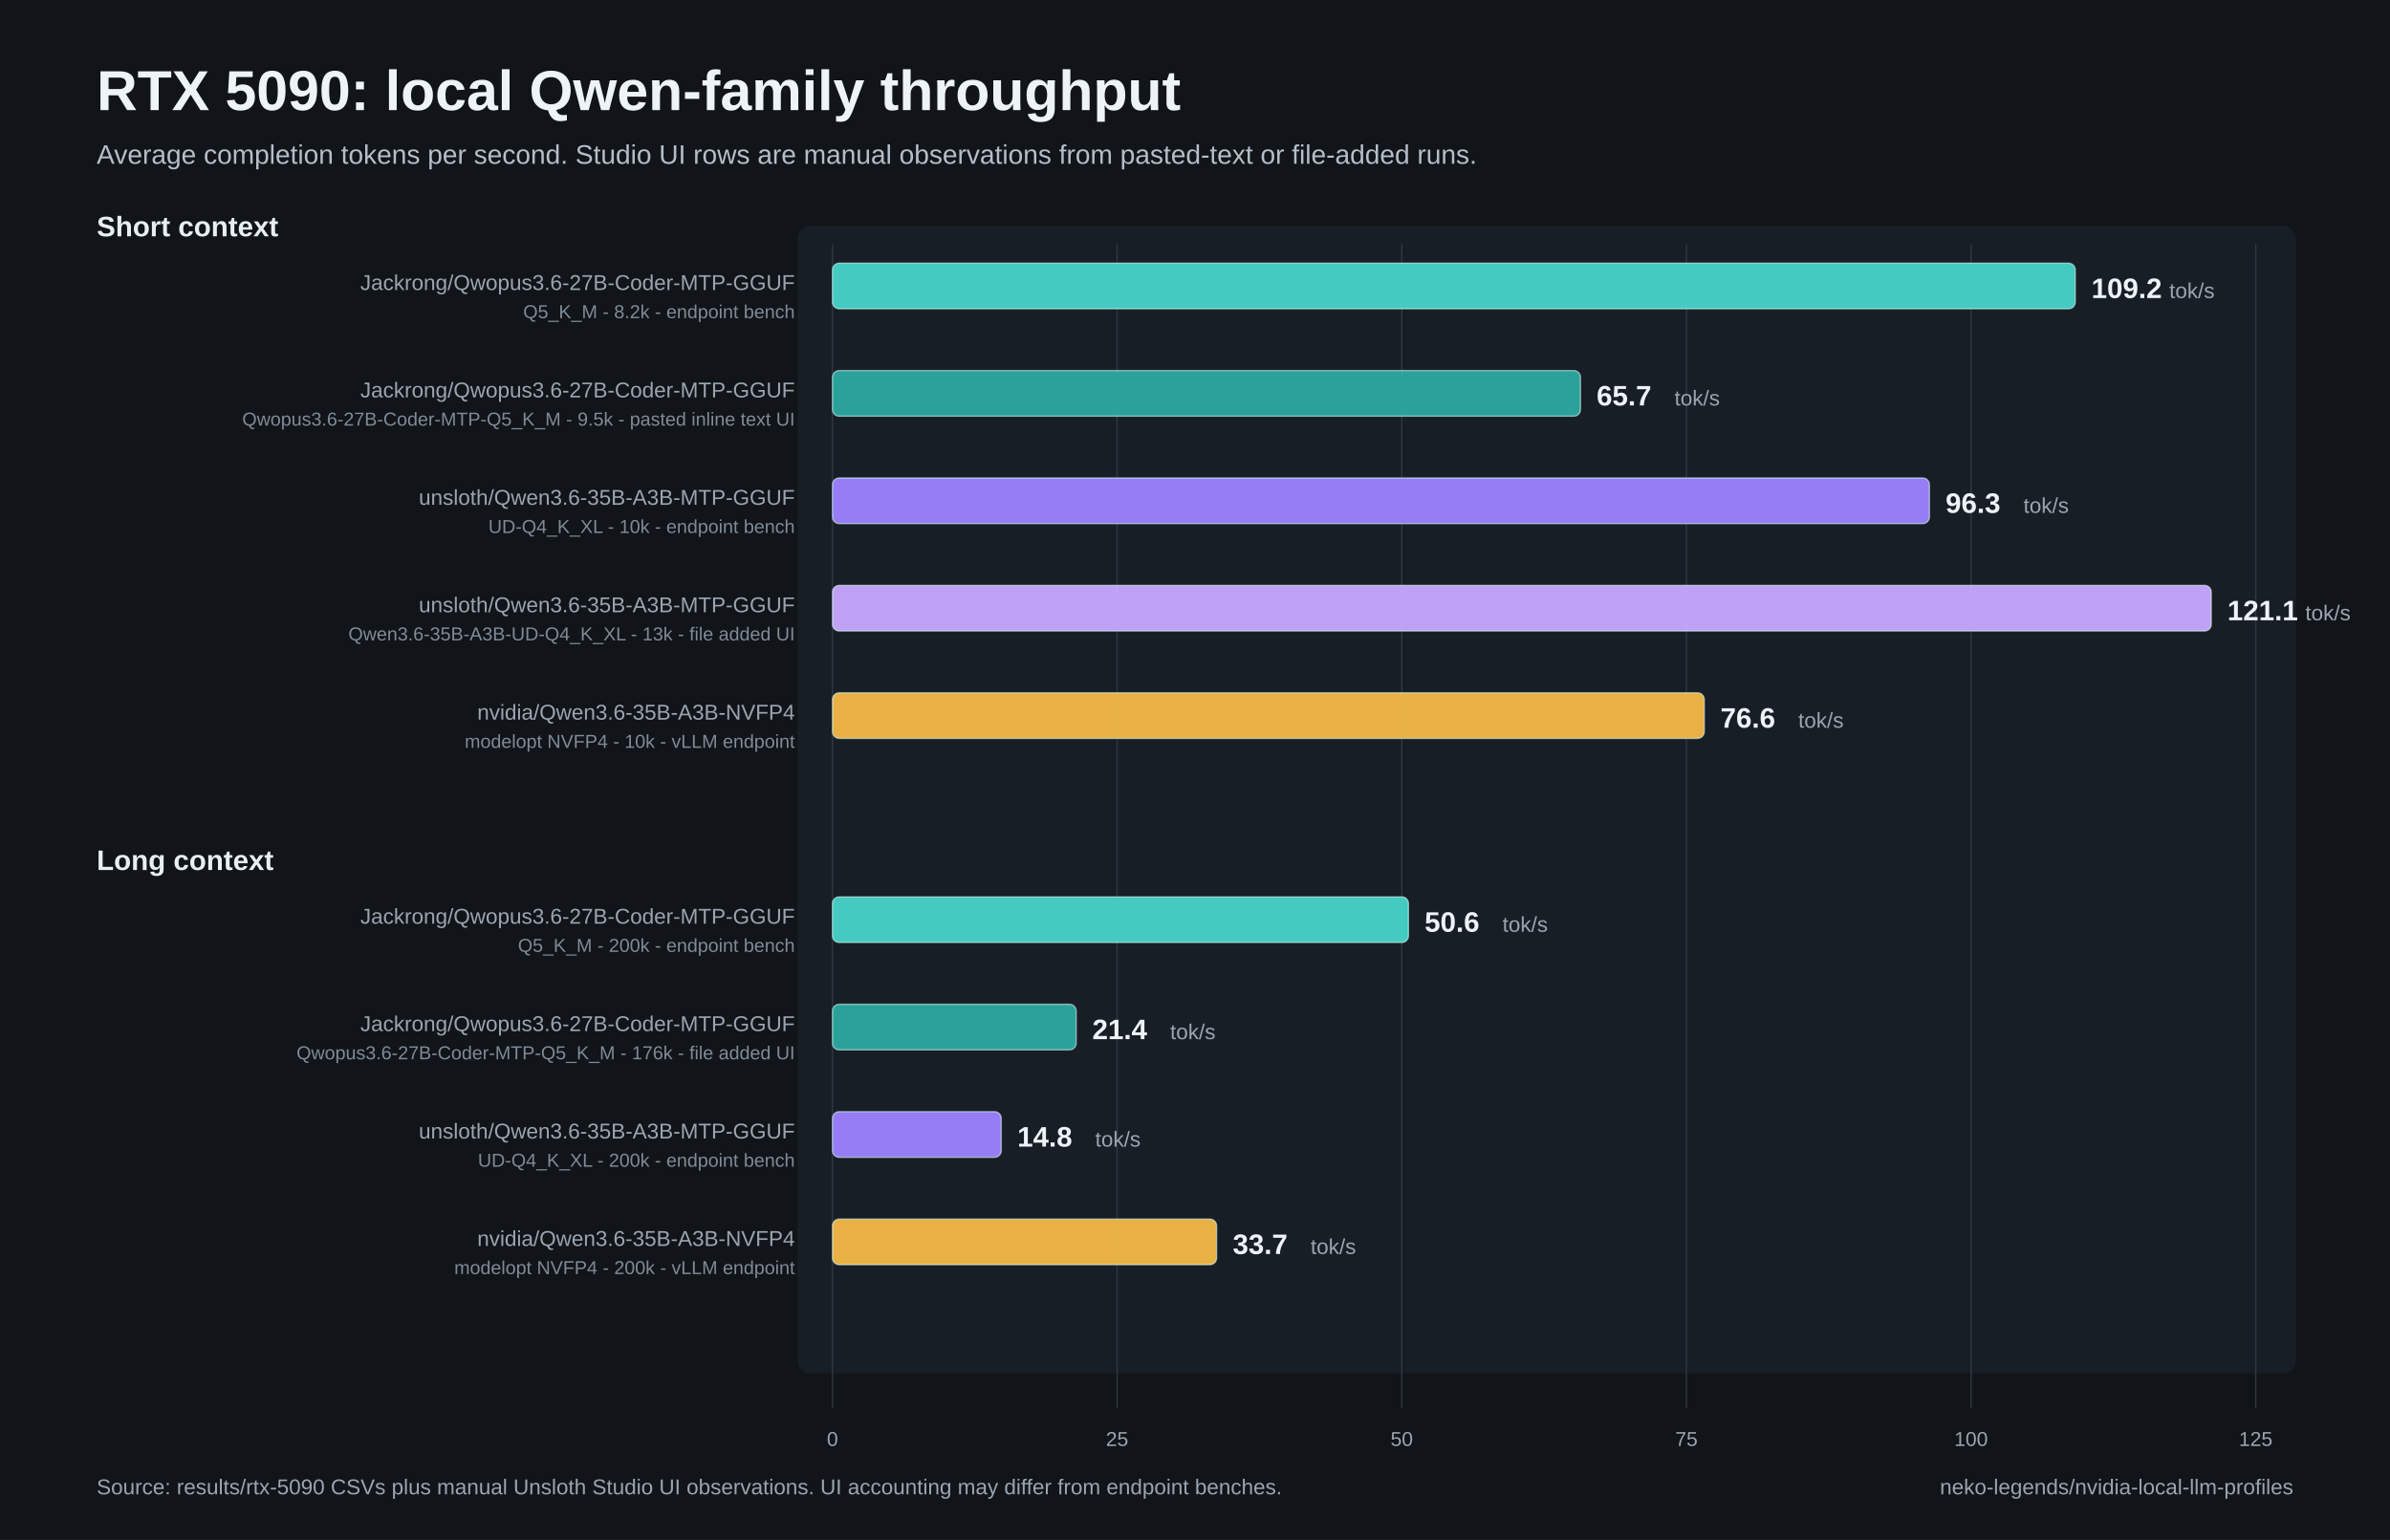
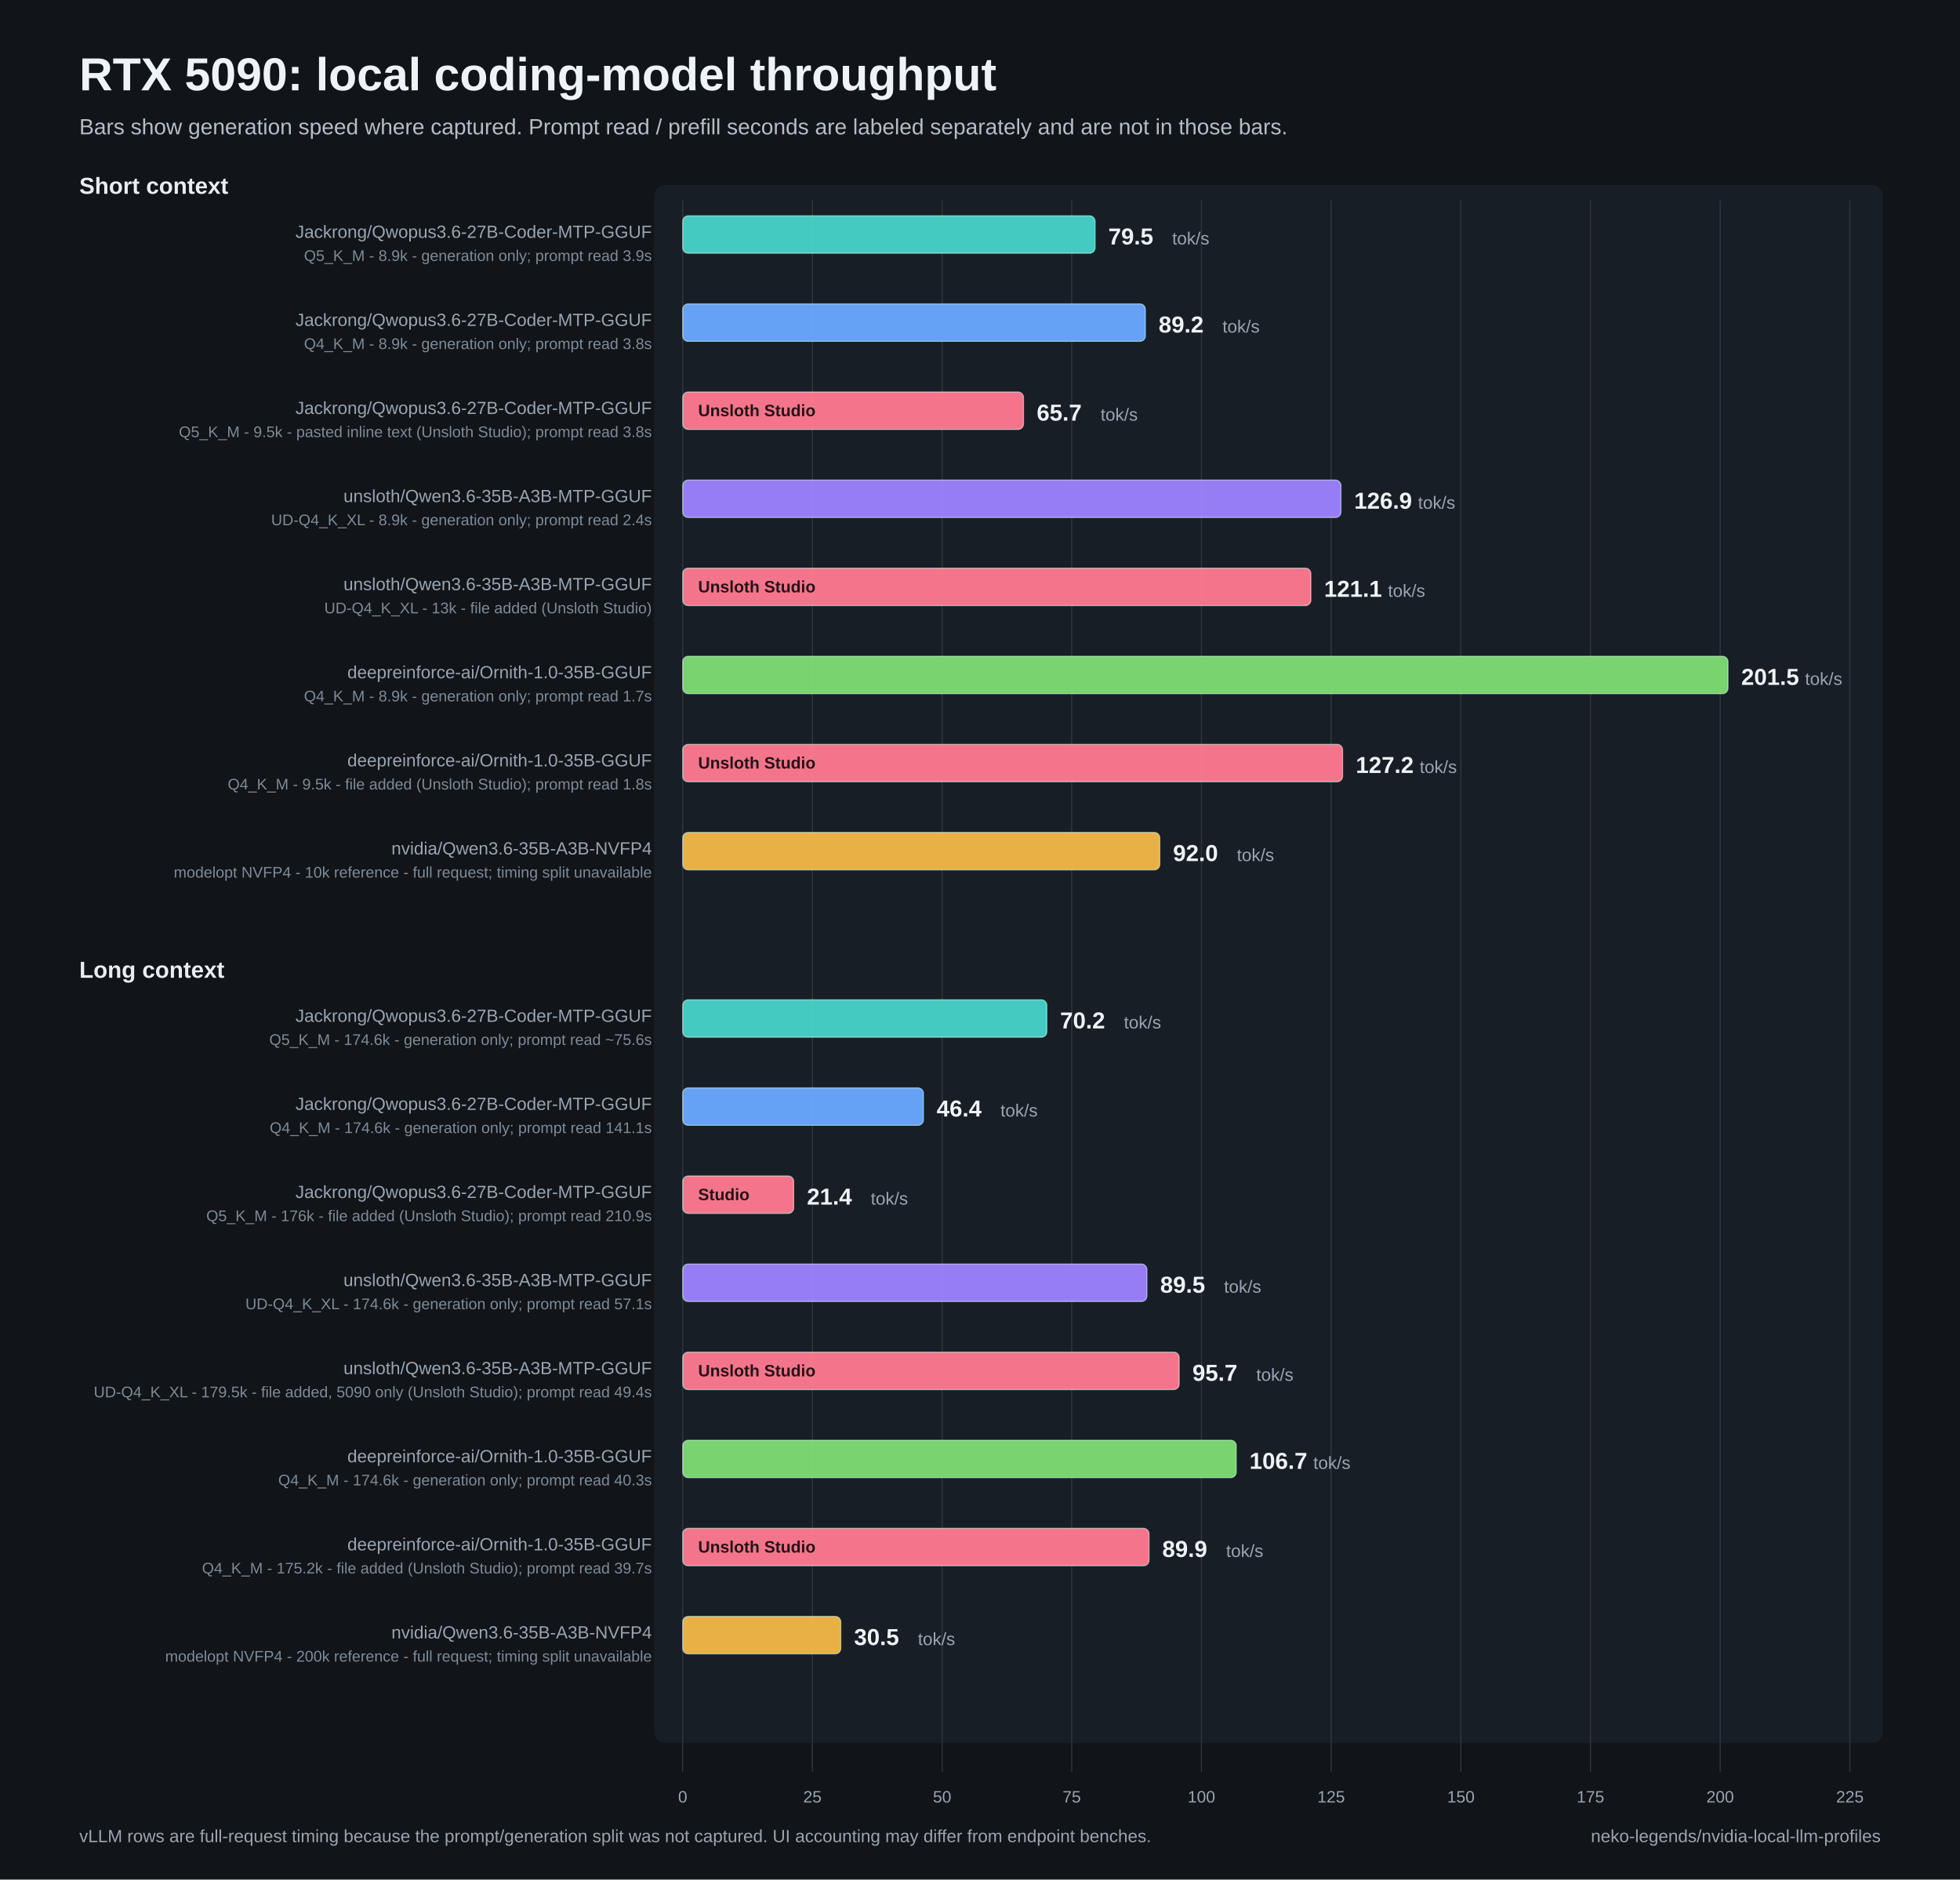
- <svg xmlns="http://www.w3.org/2000/svg" width="1780" height="1147" viewBox="0 0 1780 1147">
+ <svg xmlns="http://www.w3.org/2000/svg" width="1780" height="1707" viewBox="0 0 1780 1707">
  <style>
text{font-family:Segoe UI,Arial,sans-serif;letter-spacing:0}
.title{fill:#edf3f7;font-size:42px;font-weight:750}
.subtitle{fill:#b5bec8;font-size:20px}
.label{fill:#e8eef4;font-size:21px;font-weight:650}
.small{fill:#9aa5b1;font-size:16px}
.detail{fill:#7f8b98;font-size:14px}
.value{fill:#edf3f7;font-size:21px;font-weight:750}
+ .sourceTag{fill:#261218;font-size:15px;font-weight:750}
.axis{fill:#9aa5b1;font-size:15px}
</style>
-   <rect width="1780" height="1147" fill="#111418" />
-   <rect x="594" y="168" width="1116" height="855" rx="10" fill="#181e25" />
-   <text x="72.0" y="82.0" class="title">RTX 5090: local Qwen-family throughput</text>
-   <text x="72.0" y="122.0" class="subtitle">Average completion tokens per second. Studio UI rows are manual observations from pasted-text or file-added runs.</text>
-   <line x1="620.0" y1="182" x2="620.0" y2="1049" stroke="#2f3742" stroke-width="1" />
-   <text x="620.0" y="1077.0" class="axis" text-anchor="middle">0</text>
-   <line x1="832.0" y1="182" x2="832.0" y2="1049" stroke="#2f3742" stroke-width="1" />
-   <text x="832.0" y="1077.0" class="axis" text-anchor="middle">25</text>
-   <line x1="1044.0" y1="182" x2="1044.0" y2="1049" stroke="#2f3742" stroke-width="1" />
-   <text x="1044.0" y="1077.0" class="axis" text-anchor="middle">50</text>
-   <line x1="1256.0" y1="182" x2="1256.0" y2="1049" stroke="#2f3742" stroke-width="1" />
-   <text x="1256.0" y="1077.0" class="axis" text-anchor="middle">75</text>
-   <line x1="1468.0" y1="182" x2="1468.0" y2="1049" stroke="#2f3742" stroke-width="1" />
-   <text x="1468.0" y="1077.0" class="axis" text-anchor="middle">100</text>
-   <line x1="1680.0" y1="182" x2="1680.0" y2="1049" stroke="#2f3742" stroke-width="1" />
-   <text x="1680.0" y="1077.0" class="axis" text-anchor="middle">125</text>
+   <rect width="1780" height="1707" fill="#111418" />
+   <rect x="594" y="168" width="1116" height="1415" rx="10" fill="#181e25" />
+   <text x="72.0" y="82.0" class="title">RTX 5090: local coding-model throughput</text>
+   <text x="72.0" y="122.0" class="subtitle">Bars show generation speed where captured. Prompt read / prefill seconds are labeled separately and are not in those bars.</text>
+   <line x1="620.0" y1="182" x2="620.0" y2="1609" stroke="#2f3742" stroke-width="1" />
+   <text x="620.0" y="1637.0" class="axis" text-anchor="middle">0</text>
+   <line x1="737.8" y1="182" x2="737.8" y2="1609" stroke="#2f3742" stroke-width="1" />
+   <text x="737.8" y="1637.0" class="axis" text-anchor="middle">25</text>
+   <line x1="855.6" y1="182" x2="855.6" y2="1609" stroke="#2f3742" stroke-width="1" />
+   <text x="855.6" y="1637.0" class="axis" text-anchor="middle">50</text>
+   <line x1="973.3" y1="182" x2="973.3" y2="1609" stroke="#2f3742" stroke-width="1" />
+   <text x="973.3" y="1637.0" class="axis" text-anchor="middle">75</text>
+   <line x1="1091.1" y1="182" x2="1091.1" y2="1609" stroke="#2f3742" stroke-width="1" />
+   <text x="1091.1" y="1637.0" class="axis" text-anchor="middle">100</text>
+   <line x1="1208.9" y1="182" x2="1208.9" y2="1609" stroke="#2f3742" stroke-width="1" />
+   <text x="1208.9" y="1637.0" class="axis" text-anchor="middle">125</text>
+   <line x1="1326.7" y1="182" x2="1326.7" y2="1609" stroke="#2f3742" stroke-width="1" />
+   <text x="1326.7" y="1637.0" class="axis" text-anchor="middle">150</text>
+   <line x1="1444.4" y1="182" x2="1444.4" y2="1609" stroke="#2f3742" stroke-width="1" />
+   <text x="1444.4" y="1637.0" class="axis" text-anchor="middle">175</text>
+   <line x1="1562.2" y1="182" x2="1562.2" y2="1609" stroke="#2f3742" stroke-width="1" />
+   <text x="1562.2" y="1637.0" class="axis" text-anchor="middle">200</text>
+   <line x1="1680.0" y1="182" x2="1680.0" y2="1609" stroke="#2f3742" stroke-width="1" />
+   <text x="1680.0" y="1637.0" class="axis" text-anchor="middle">225</text>
  <text x="72.0" y="176.0" class="label">Short context</text>
  <text x="592.0" y="216.0" class="small" text-anchor="end">Jackrong/Qwopus3.6-27B-Coder-MTP-GGUF</text>
-   <text x="592.0" y="237.0" class="detail" text-anchor="end">Q5_K_M - 8.2k - endpoint bench</text>
-   <rect x="620" y="196" width="925.6" height="34" rx="5" fill="#46d3c7" opacity="0.95" />
-   <rect x="620" y="196" width="925.6" height="34" rx="5" fill="none" stroke="#d9fff8" stroke-opacity="0.55" />
-   <text x="1557.6" y="222.0" class="value">109.2</text>
-   <text x="1615.6" y="222.0" class="small">tok/s</text>
+   <text x="592.0" y="237.0" class="detail" text-anchor="end">Q5_K_M - 8.9k - generation only; prompt read 3.9s</text>
+   <rect x="620" y="196" width="374.5" height="34" rx="5" fill="#46d3c7" opacity="0.95" />
+   <rect x="620" y="196" width="374.5" height="34" rx="5" fill="none" stroke="#d9fff8" stroke-opacity="0.55" />
+   <text x="1006.5" y="222.0" class="value">79.5</text>
+   <text x="1064.5" y="222.0" class="small">tok/s</text>
  <text x="592.0" y="296.0" class="small" text-anchor="end">Jackrong/Qwopus3.6-27B-Coder-MTP-GGUF</text>
-   <text x="592.0" y="317.0" class="detail" text-anchor="end">Qwopus3.6-27B-Coder-MTP-Q5_K_M - 9.5k - pasted inline text UI</text>
-   <rect x="620" y="276" width="557.1" height="34" rx="5" fill="#2da8a2" opacity="0.95" />
-   <rect x="620" y="276" width="557.1" height="34" rx="5" fill="none" stroke="#d9fff8" stroke-opacity="0.55" />
-   <text x="1189.1" y="302.0" class="value">65.7</text>
-   <text x="1247.1" y="302.0" class="small">tok/s</text>
-   <text x="592.0" y="376.0" class="small" text-anchor="end">unsloth/Qwen3.6-35B-A3B-MTP-GGUF</text>
-   <text x="592.0" y="397.0" class="detail" text-anchor="end">UD-Q4_K_XL - 10k - endpoint bench</text>
-   <rect x="620" y="356" width="817.0" height="34" rx="5" fill="#9d82ff" opacity="0.95" />
-   <rect x="620" y="356" width="817.0" height="34" rx="5" fill="none" stroke="#d9fff8" stroke-opacity="0.55" />
-   <text x="1449.0" y="382.0" class="value">96.3</text>
-   <text x="1507.0" y="382.0" class="small">tok/s</text>
+   <text x="592.0" y="317.0" class="detail" text-anchor="end">Q4_K_M - 8.9k - generation only; prompt read 3.8s</text>
+   <rect x="620" y="276" width="420.2" height="34" rx="5" fill="#69a8ff" opacity="0.95" />
+   <rect x="620" y="276" width="420.2" height="34" rx="5" fill="none" stroke="#d9fff8" stroke-opacity="0.55" />
+   <text x="1052.2" y="302.0" class="value">89.2</text>
+   <text x="1110.2" y="302.0" class="small">tok/s</text>
+   <text x="592.0" y="376.0" class="small" text-anchor="end">Jackrong/Qwopus3.6-27B-Coder-MTP-GGUF</text>
+   <text x="592.0" y="397.0" class="detail" text-anchor="end">Q5_K_M - 9.5k - pasted inline text (Unsloth Studio); prompt read 3.8s</text>
+   <rect x="620" y="356" width="309.5" height="34" rx="5" fill="#ff7a90" opacity="0.95" />
+   <rect x="620" y="356" width="309.5" height="34" rx="5" fill="none" stroke="#d9fff8" stroke-opacity="0.55" />
+   <text x="634.0" y="378.0" class="sourceTag">Unsloth Studio</text>
+   <text x="941.5" y="382.0" class="value">65.7</text>
+   <text x="999.5" y="382.0" class="small">tok/s</text>
  <text x="592.0" y="456.0" class="small" text-anchor="end">unsloth/Qwen3.6-35B-A3B-MTP-GGUF</text>
-   <text x="592.0" y="477.0" class="detail" text-anchor="end">Qwen3.6-35B-A3B-UD-Q4_K_XL - 13k - file added UI</text>
-   <rect x="620" y="436" width="1026.9" height="34" rx="5" fill="#c7a8ff" opacity="0.95" />
-   <rect x="620" y="436" width="1026.9" height="34" rx="5" fill="none" stroke="#d9fff8" stroke-opacity="0.55" />
-   <text x="1658.9" y="462.0" class="value">121.1</text>
-   <text x="1716.9" y="462.0" class="small">tok/s</text>
-   <text x="592.0" y="536.0" class="small" text-anchor="end">nvidia/Qwen3.6-35B-A3B-NVFP4</text>
-   <text x="592.0" y="557.0" class="detail" text-anchor="end">modelopt NVFP4 - 10k - vLLM endpoint</text>
-   <rect x="620" y="516" width="649.3" height="34" rx="5" fill="#f2b846" opacity="0.95" />
-   <rect x="620" y="516" width="649.3" height="34" rx="5" fill="none" stroke="#d9fff8" stroke-opacity="0.55" />
-   <text x="1281.3" y="542.0" class="value">76.6</text>
-   <text x="1339.3" y="542.0" class="small">tok/s</text>
-   <text x="72.0" y="648.0" class="label">Long context</text>
-   <text x="592.0" y="688.0" class="small" text-anchor="end">Jackrong/Qwopus3.6-27B-Coder-MTP-GGUF</text>
-   <text x="592.0" y="709.0" class="detail" text-anchor="end">Q5_K_M - 200k - endpoint bench</text>
-   <rect x="620" y="668" width="429.0" height="34" rx="5" fill="#46d3c7" opacity="0.95" />
-   <rect x="620" y="668" width="429.0" height="34" rx="5" fill="none" stroke="#d9fff8" stroke-opacity="0.55" />
-   <text x="1061.0" y="694.0" class="value">50.6</text>
-   <text x="1119.0" y="694.0" class="small">tok/s</text>
-   <text x="592.0" y="768.0" class="small" text-anchor="end">Jackrong/Qwopus3.6-27B-Coder-MTP-GGUF</text>
-   <text x="592.0" y="789.0" class="detail" text-anchor="end">Qwopus3.6-27B-Coder-MTP-Q5_K_M - 176k - file added UI</text>
-   <rect x="620" y="748" width="181.5" height="34" rx="5" fill="#2da8a2" opacity="0.95" />
-   <rect x="620" y="748" width="181.5" height="34" rx="5" fill="none" stroke="#d9fff8" stroke-opacity="0.55" />
-   <text x="813.5" y="774.0" class="value">21.4</text>
-   <text x="871.5" y="774.0" class="small">tok/s</text>
-   <text x="592.0" y="848.0" class="small" text-anchor="end">unsloth/Qwen3.6-35B-A3B-MTP-GGUF</text>
-   <text x="592.0" y="869.0" class="detail" text-anchor="end">UD-Q4_K_XL - 200k - endpoint bench</text>
-   <rect x="620" y="828" width="125.7" height="34" rx="5" fill="#9d82ff" opacity="0.95" />
-   <rect x="620" y="828" width="125.7" height="34" rx="5" fill="none" stroke="#d9fff8" stroke-opacity="0.55" />
-   <text x="757.7" y="854.0" class="value">14.8</text>
-   <text x="815.7" y="854.0" class="small">tok/s</text>
-   <text x="592.0" y="928.0" class="small" text-anchor="end">nvidia/Qwen3.6-35B-A3B-NVFP4</text>
-   <text x="592.0" y="949.0" class="detail" text-anchor="end">modelopt NVFP4 - 200k - vLLM endpoint</text>
-   <rect x="620" y="908" width="286.1" height="34" rx="5" fill="#f2b846" opacity="0.95" />
-   <rect x="620" y="908" width="286.1" height="34" rx="5" fill="none" stroke="#d9fff8" stroke-opacity="0.55" />
-   <text x="918.1" y="934.0" class="value">33.7</text>
-   <text x="976.1" y="934.0" class="small">tok/s</text>
-   <text x="72.0" y="1113.0" class="small">Source: results/rtx-5090 CSVs plus manual Unsloth Studio UI observations. UI accounting may differ from endpoint benches.</text>
-   <text x="1708.0" y="1113.0" class="small" text-anchor="end">neko-legends/nvidia-local-llm-profiles</text>
+   <text x="592.0" y="477.0" class="detail" text-anchor="end">UD-Q4_K_XL - 8.9k - generation only; prompt read 2.4s</text>
+   <rect x="620" y="436" width="597.8" height="34" rx="5" fill="#9d82ff" opacity="0.95" />
+   <rect x="620" y="436" width="597.8" height="34" rx="5" fill="none" stroke="#d9fff8" stroke-opacity="0.55" />
+   <text x="1229.8" y="462.0" class="value">126.9</text>
+   <text x="1287.8" y="462.0" class="small">tok/s</text>
+   <text x="592.0" y="536.0" class="small" text-anchor="end">unsloth/Qwen3.6-35B-A3B-MTP-GGUF</text>
+   <text x="592.0" y="557.0" class="detail" text-anchor="end">UD-Q4_K_XL - 13k - file added (Unsloth Studio)</text>
+   <rect x="620" y="516" width="570.5" height="34" rx="5" fill="#ff7a90" opacity="0.95" />
+   <rect x="620" y="516" width="570.5" height="34" rx="5" fill="none" stroke="#d9fff8" stroke-opacity="0.55" />
+   <text x="634.0" y="538.0" class="sourceTag">Unsloth Studio</text>
+   <text x="1202.5" y="542.0" class="value">121.1</text>
+   <text x="1260.5" y="542.0" class="small">tok/s</text>
+   <text x="592.0" y="616.0" class="small" text-anchor="end">deepreinforce-ai/Ornith-1.0-35B-GGUF</text>
+   <text x="592.0" y="637.0" class="detail" text-anchor="end">Q4_K_M - 8.9k - generation only; prompt read 1.7s</text>
+   <rect x="620" y="596" width="949.3" height="34" rx="5" fill="#7edc72" opacity="0.95" />
+   <rect x="620" y="596" width="949.3" height="34" rx="5" fill="none" stroke="#d9fff8" stroke-opacity="0.55" />
+   <text x="1581.3" y="622.0" class="value">201.5</text>
+   <text x="1639.3" y="622.0" class="small">tok/s</text>
+   <text x="592.0" y="696.0" class="small" text-anchor="end">deepreinforce-ai/Ornith-1.0-35B-GGUF</text>
+   <text x="592.0" y="717.0" class="detail" text-anchor="end">Q4_K_M - 9.5k - file added (Unsloth Studio); prompt read 1.8s</text>
+   <rect x="620" y="676" width="599.3" height="34" rx="5" fill="#ff7a90" opacity="0.95" />
+   <rect x="620" y="676" width="599.3" height="34" rx="5" fill="none" stroke="#d9fff8" stroke-opacity="0.55" />
+   <text x="634.0" y="698.0" class="sourceTag">Unsloth Studio</text>
+   <text x="1231.3" y="702.0" class="value">127.2</text>
+   <text x="1289.3" y="702.0" class="small">tok/s</text>
+   <text x="592.0" y="776.0" class="small" text-anchor="end">nvidia/Qwen3.6-35B-A3B-NVFP4</text>
+   <text x="592.0" y="797.0" class="detail" text-anchor="end">modelopt NVFP4 - 10k reference - full request; timing split unavailable</text>
+   <rect x="620" y="756" width="433.3" height="34" rx="5" fill="#f2b846" opacity="0.95" />
+   <rect x="620" y="756" width="433.3" height="34" rx="5" fill="none" stroke="#d9fff8" stroke-opacity="0.55" />
+   <text x="1065.3" y="782.0" class="value">92.0</text>
+   <text x="1123.3" y="782.0" class="small">tok/s</text>
+   <text x="72.0" y="888.0" class="label">Long context</text>
+   <text x="592.0" y="928.0" class="small" text-anchor="end">Jackrong/Qwopus3.6-27B-Coder-MTP-GGUF</text>
+   <text x="592.0" y="949.0" class="detail" text-anchor="end">Q5_K_M - 174.6k - generation only; prompt read ~75.6s</text>
+   <rect x="620" y="908" width="330.7" height="34" rx="5" fill="#46d3c7" opacity="0.95" />
+   <rect x="620" y="908" width="330.7" height="34" rx="5" fill="none" stroke="#d9fff8" stroke-opacity="0.55" />
+   <text x="962.7" y="934.0" class="value">70.2</text>
+   <text x="1020.7" y="934.0" class="small">tok/s</text>
+   <text x="592.0" y="1008.0" class="small" text-anchor="end">Jackrong/Qwopus3.6-27B-Coder-MTP-GGUF</text>
+   <text x="592.0" y="1029.0" class="detail" text-anchor="end">Q4_K_M - 174.6k - generation only; prompt read 141.1s</text>
+   <rect x="620" y="988" width="218.6" height="34" rx="5" fill="#69a8ff" opacity="0.95" />
+   <rect x="620" y="988" width="218.6" height="34" rx="5" fill="none" stroke="#d9fff8" stroke-opacity="0.55" />
+   <text x="850.6" y="1014.0" class="value">46.4</text>
+   <text x="908.6" y="1014.0" class="small">tok/s</text>
+   <text x="592.0" y="1088.0" class="small" text-anchor="end">Jackrong/Qwopus3.6-27B-Coder-MTP-GGUF</text>
+   <text x="592.0" y="1109.0" class="detail" text-anchor="end">Q5_K_M - 176k - file added (Unsloth Studio); prompt read 210.9s</text>
+   <rect x="620" y="1068" width="100.8" height="34" rx="5" fill="#ff7a90" opacity="0.95" />
+   <rect x="620" y="1068" width="100.8" height="34" rx="5" fill="none" stroke="#d9fff8" stroke-opacity="0.55" />
+   <text x="634.0" y="1090.0" class="sourceTag">Studio</text>
+   <text x="732.8" y="1094.0" class="value">21.4</text>
+   <text x="790.8" y="1094.0" class="small">tok/s</text>
+   <text x="592.0" y="1168.0" class="small" text-anchor="end">unsloth/Qwen3.6-35B-A3B-MTP-GGUF</text>
+   <text x="592.0" y="1189.0" class="detail" text-anchor="end">UD-Q4_K_XL - 174.6k - generation only; prompt read 57.1s</text>
+   <rect x="620" y="1148" width="421.6" height="34" rx="5" fill="#9d82ff" opacity="0.95" />
+   <rect x="620" y="1148" width="421.6" height="34" rx="5" fill="none" stroke="#d9fff8" stroke-opacity="0.55" />
+   <text x="1053.6" y="1174.0" class="value">89.5</text>
+   <text x="1111.6" y="1174.0" class="small">tok/s</text>
+   <text x="592.0" y="1248.0" class="small" text-anchor="end">unsloth/Qwen3.6-35B-A3B-MTP-GGUF</text>
+   <text x="592.0" y="1269.0" class="detail" text-anchor="end">UD-Q4_K_XL - 179.5k - file added, 5090 only (Unsloth Studio); prompt read 49.4s</text>
+   <rect x="620" y="1228" width="450.9" height="34" rx="5" fill="#ff7a90" opacity="0.95" />
+   <rect x="620" y="1228" width="450.9" height="34" rx="5" fill="none" stroke="#d9fff8" stroke-opacity="0.55" />
+   <text x="634.0" y="1250.0" class="sourceTag">Unsloth Studio</text>
+   <text x="1082.9" y="1254.0" class="value">95.7</text>
+   <text x="1140.9" y="1254.0" class="small">tok/s</text>
+   <text x="592.0" y="1328.0" class="small" text-anchor="end">deepreinforce-ai/Ornith-1.0-35B-GGUF</text>
+   <text x="592.0" y="1349.0" class="detail" text-anchor="end">Q4_K_M - 174.6k - generation only; prompt read 40.3s</text>
+   <rect x="620" y="1308" width="502.7" height="34" rx="5" fill="#7edc72" opacity="0.95" />
+   <rect x="620" y="1308" width="502.7" height="34" rx="5" fill="none" stroke="#d9fff8" stroke-opacity="0.55" />
+   <text x="1134.7" y="1334.0" class="value">106.7</text>
+   <text x="1192.7" y="1334.0" class="small">tok/s</text>
+   <text x="592.0" y="1408.0" class="small" text-anchor="end">deepreinforce-ai/Ornith-1.0-35B-GGUF</text>
+   <text x="592.0" y="1429.0" class="detail" text-anchor="end">Q4_K_M - 175.2k - file added (Unsloth Studio); prompt read 39.7s</text>
+   <rect x="620" y="1388" width="423.5" height="34" rx="5" fill="#ff7a90" opacity="0.95" />
+   <rect x="620" y="1388" width="423.5" height="34" rx="5" fill="none" stroke="#d9fff8" stroke-opacity="0.55" />
+   <text x="634.0" y="1410.0" class="sourceTag">Unsloth Studio</text>
+   <text x="1055.5" y="1414.0" class="value">89.9</text>
+   <text x="1113.5" y="1414.0" class="small">tok/s</text>
+   <text x="592.0" y="1488.0" class="small" text-anchor="end">nvidia/Qwen3.6-35B-A3B-NVFP4</text>
+   <text x="592.0" y="1509.0" class="detail" text-anchor="end">modelopt NVFP4 - 200k reference - full request; timing split unavailable</text>
+   <rect x="620" y="1468" width="143.6" height="34" rx="5" fill="#f2b846" opacity="0.95" />
+   <rect x="620" y="1468" width="143.6" height="34" rx="5" fill="none" stroke="#d9fff8" stroke-opacity="0.55" />
+   <text x="775.6" y="1494.0" class="value">30.5</text>
+   <text x="833.6" y="1494.0" class="small">tok/s</text>
+   <text x="72.0" y="1673.0" class="small">vLLM rows are full-request timing because the prompt/generation split was not captured. UI accounting may differ from endpoint benches.</text>
+   <text x="1708.0" y="1673.0" class="small" text-anchor="end">neko-legends/nvidia-local-llm-profiles</text>
</svg>
